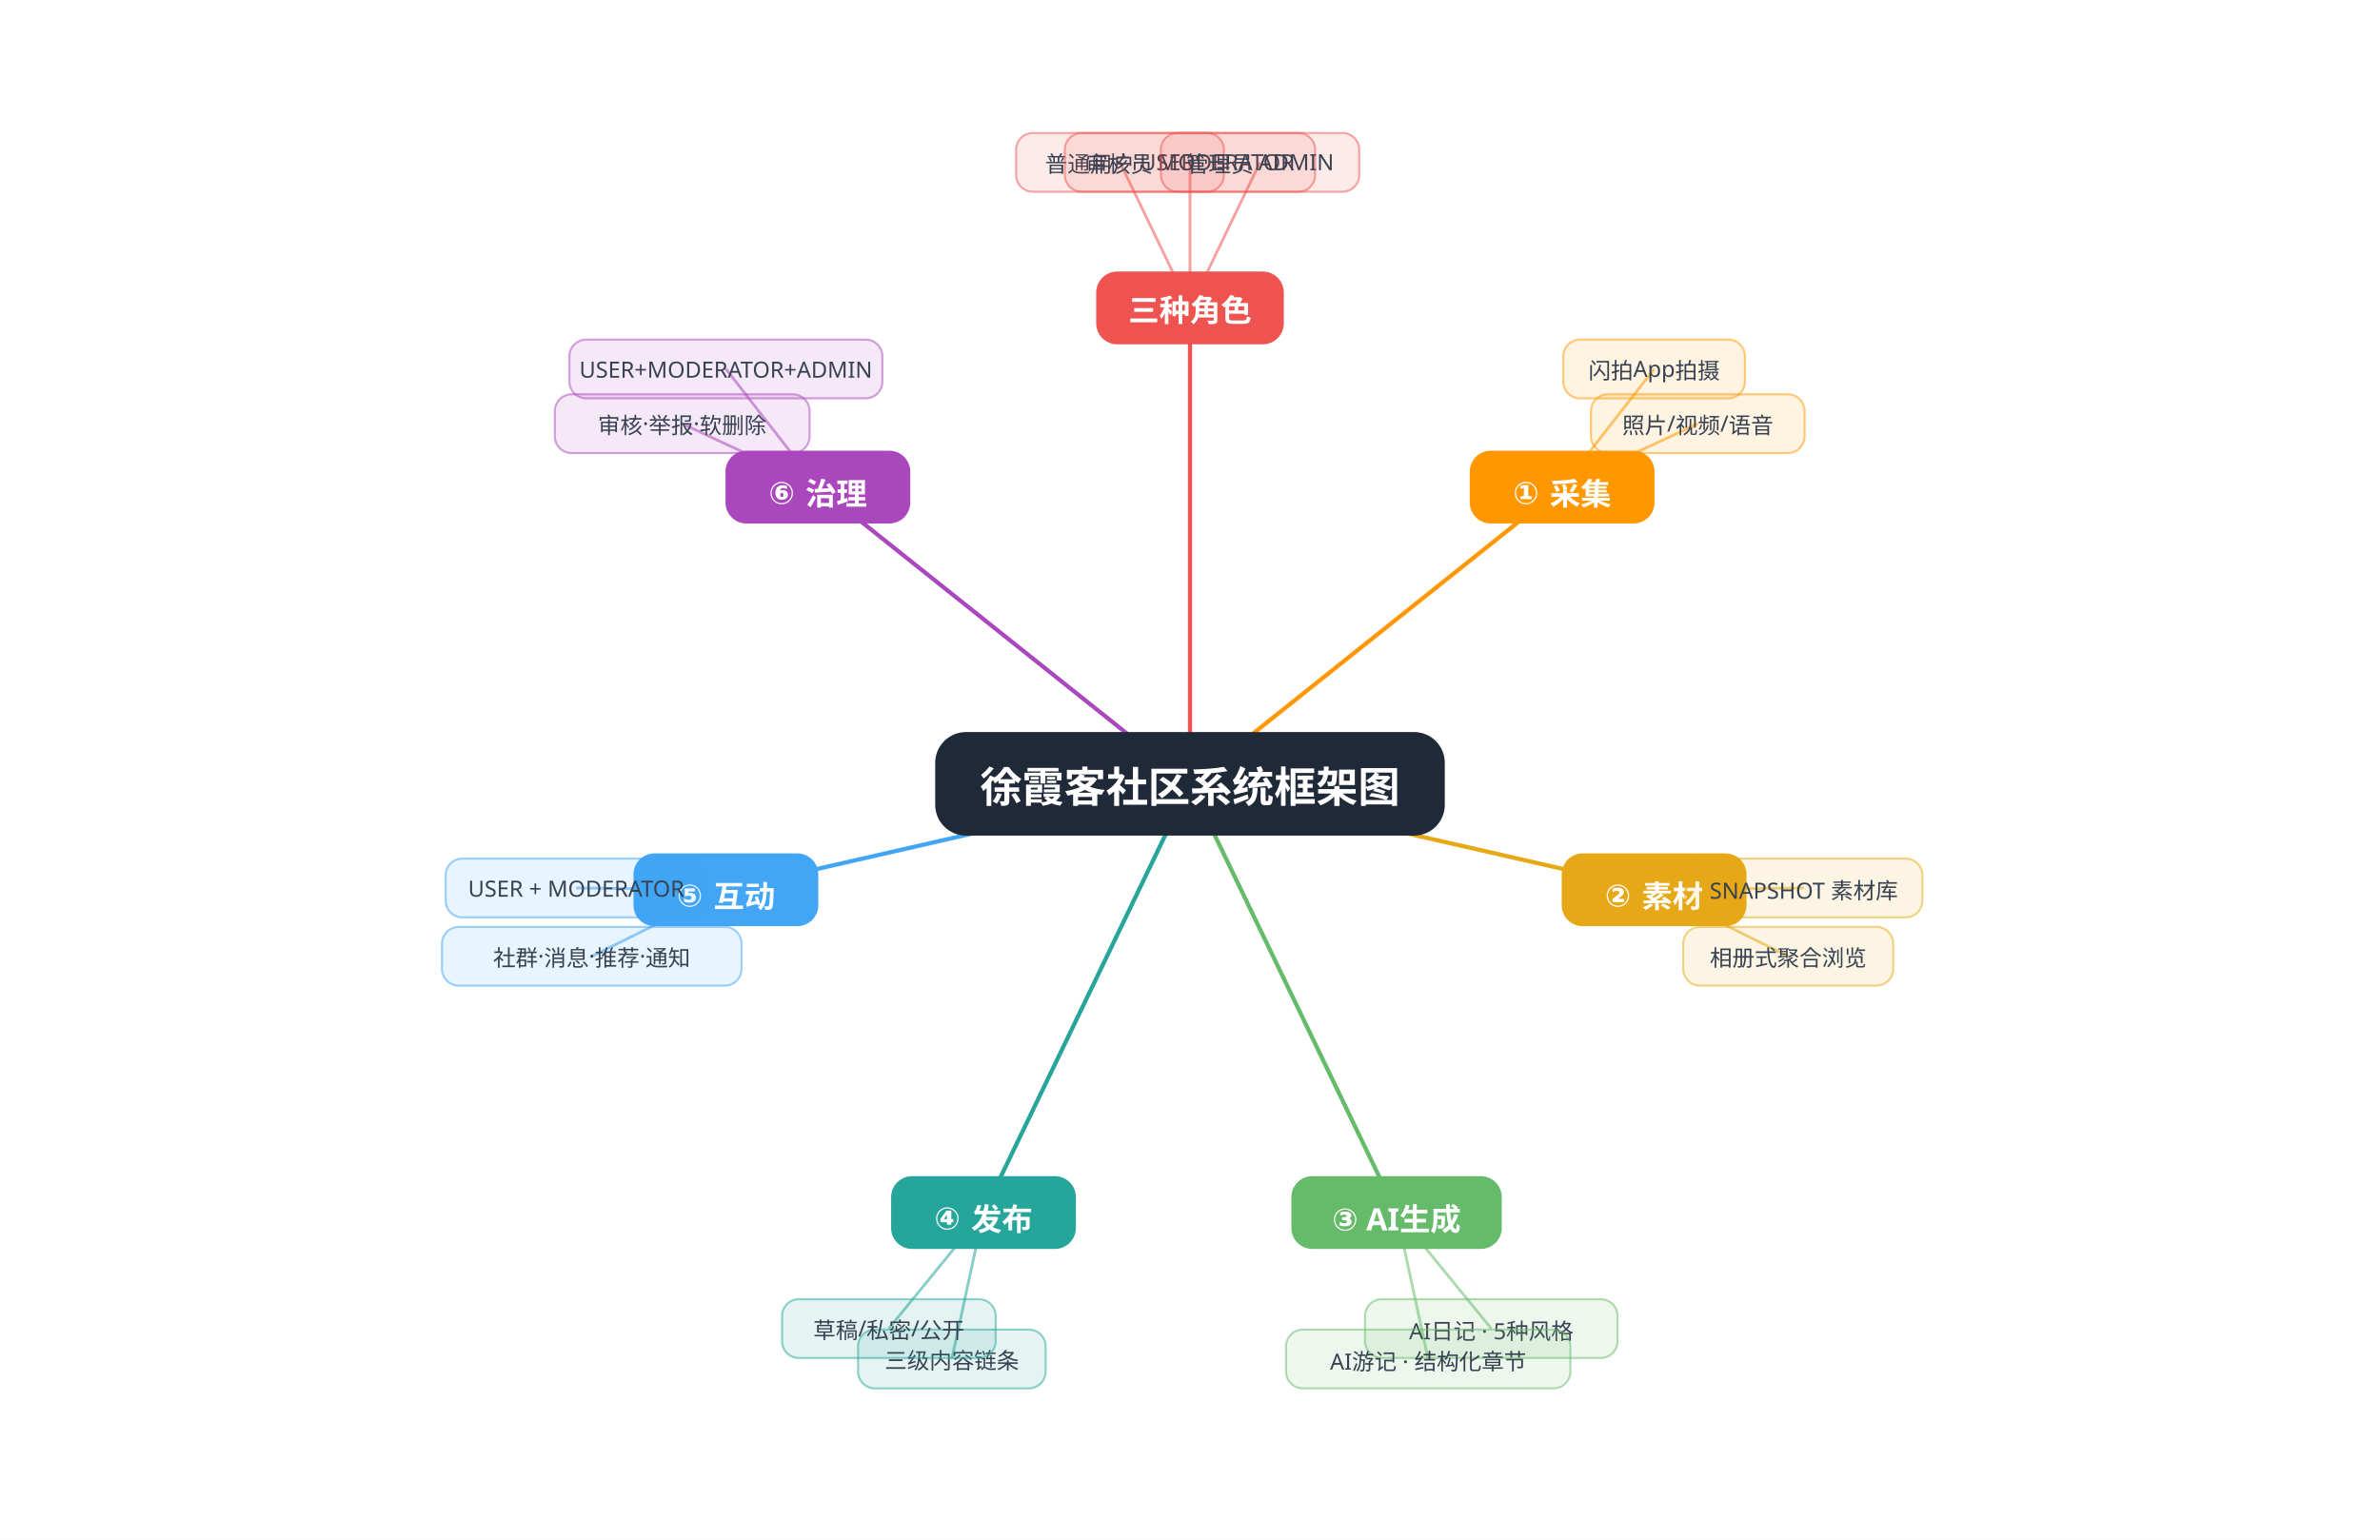
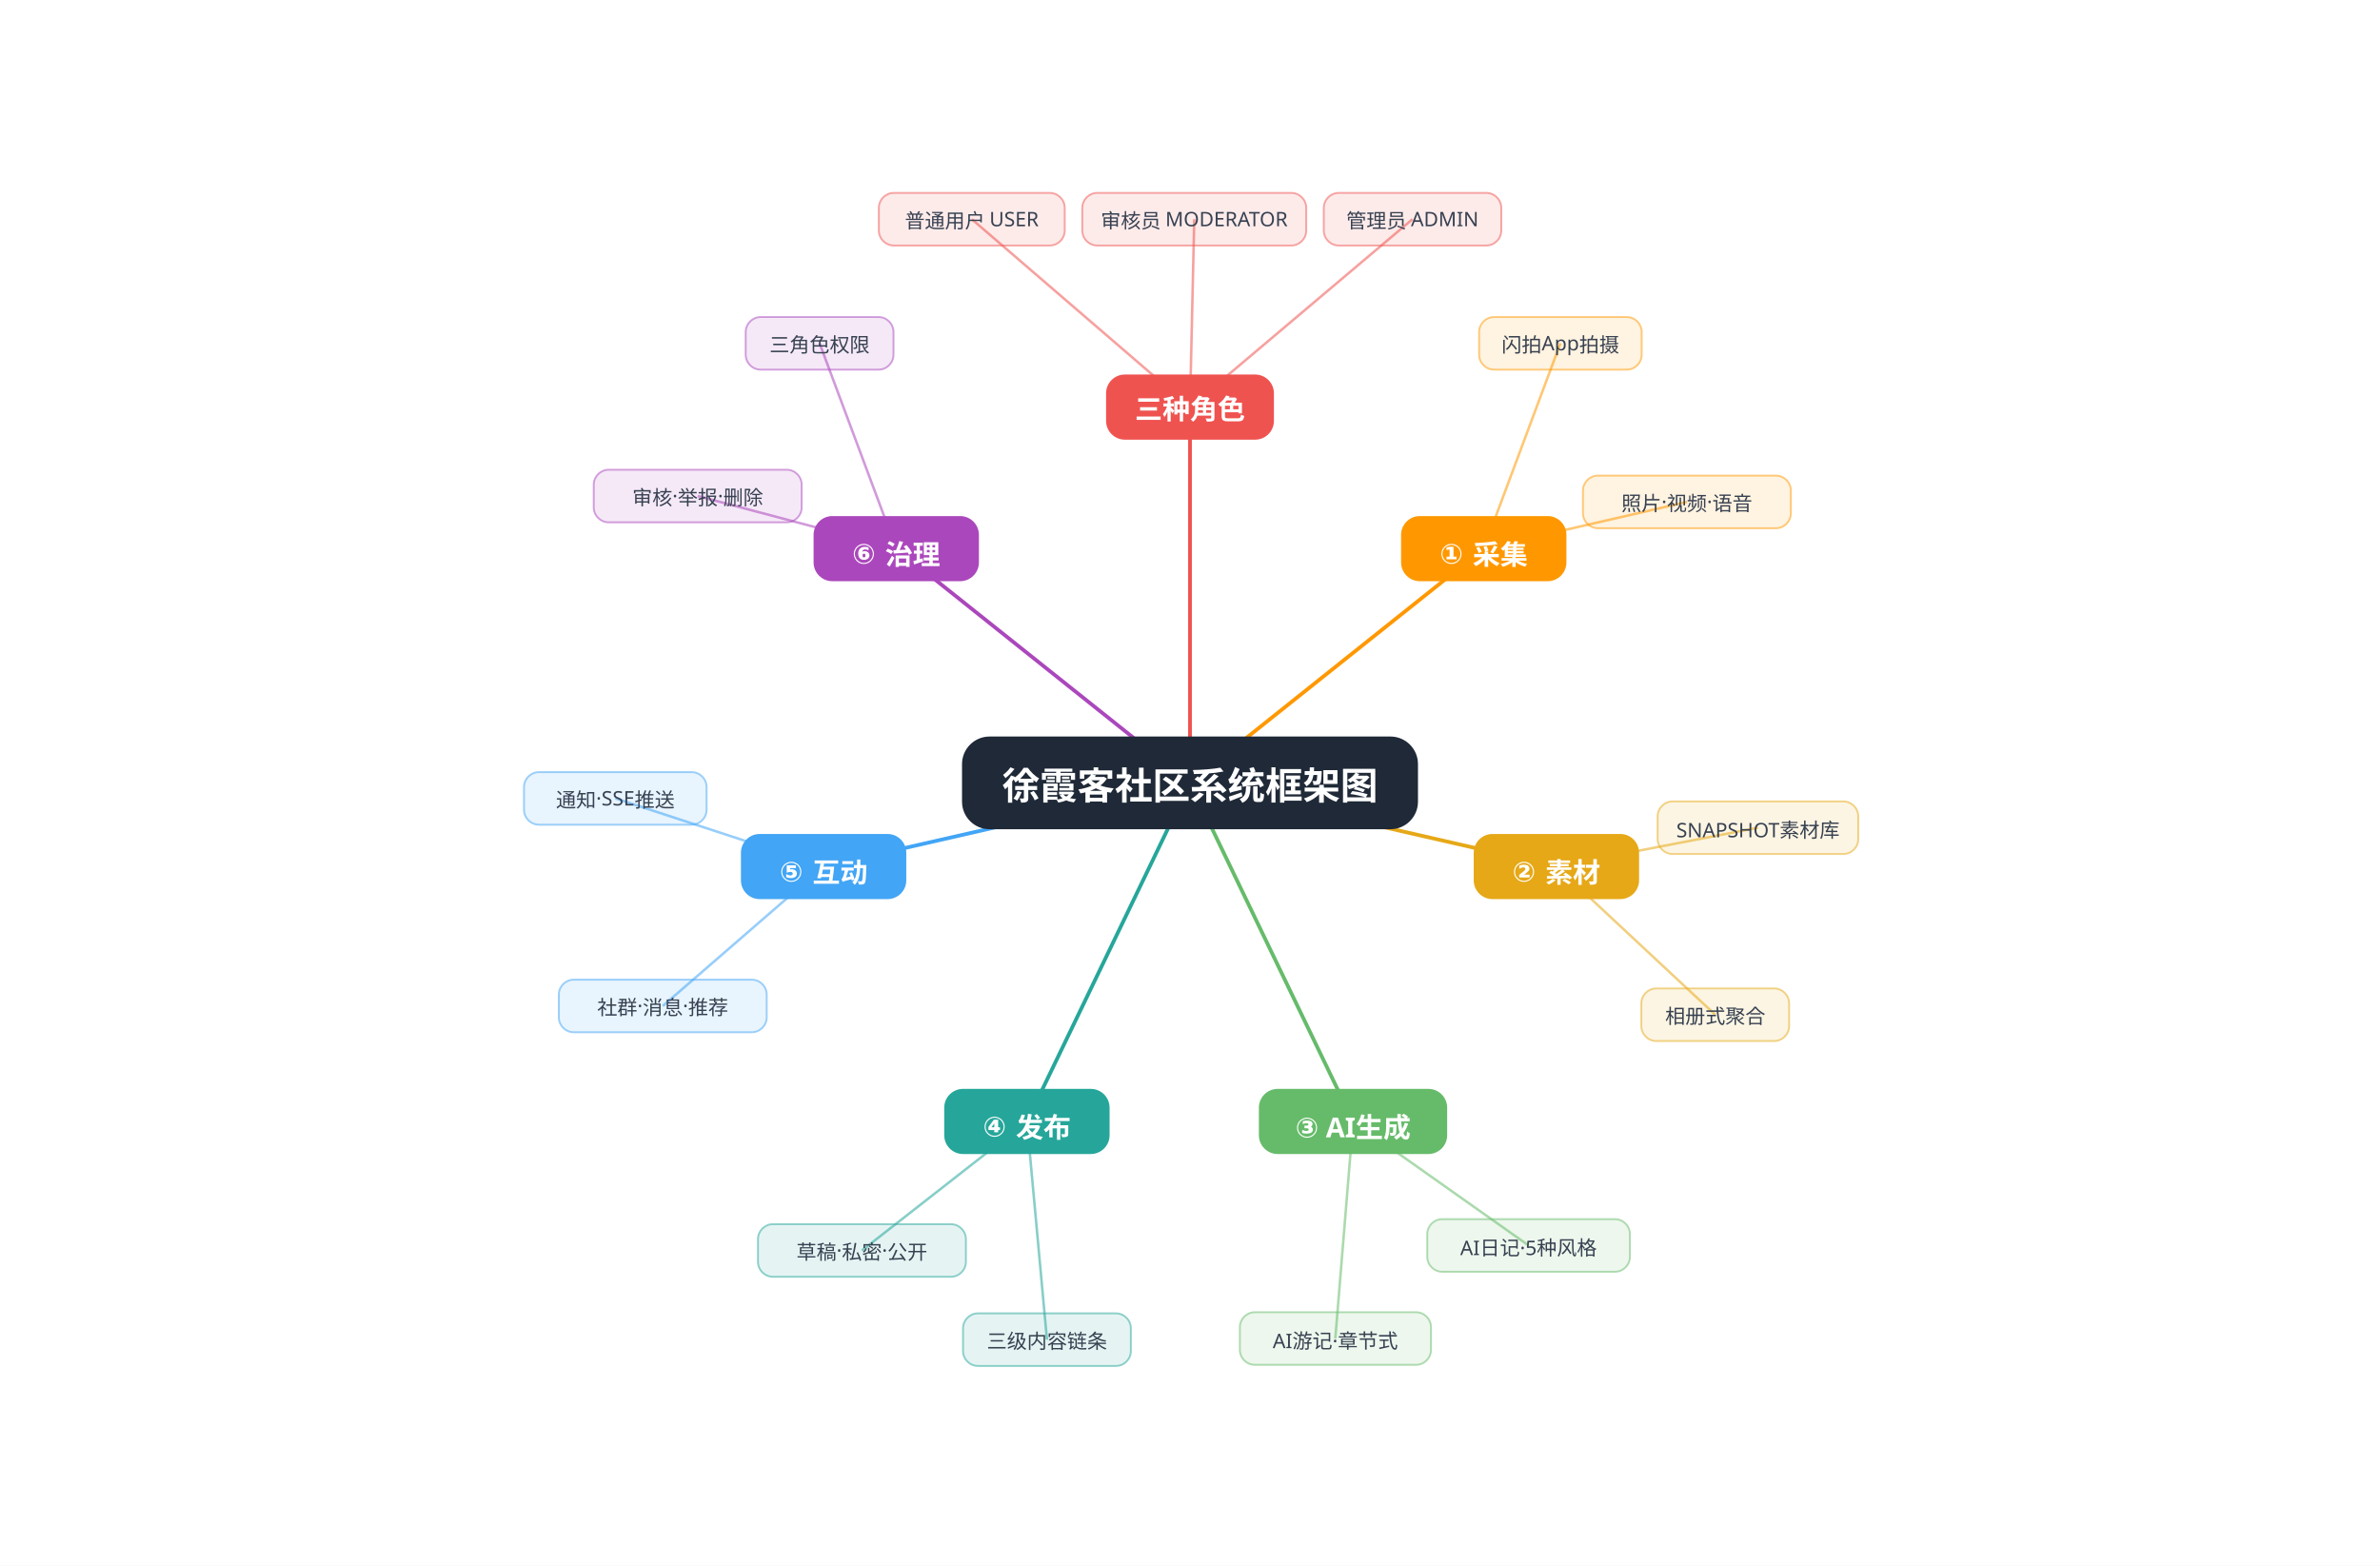
- <svg xmlns="http://www.w3.org/2000/svg" width="1700" height="1100" viewBox="0 0 1700 1100" font-family="Microsoft YaHei, PingFang SC, sans-serif">
-   <rect width="1700" height="1100" fill="#FFFFFF" />
-   <line x1="850.0" y1="560.0" x2="850.0" y2="220.0" stroke="#EF5350" stroke-width="3" />
-   <line x1="850.0" y1="220.0" x2="800.0" y2="116.0" stroke="#EF5350" stroke-width="2" opacity="0.55" />
-   <line x1="850.0" y1="220.0" x2="850.0" y2="116.0" stroke="#EF5350" stroke-width="2" opacity="0.55" />
-   <line x1="850.0" y1="220.0" x2="900.0" y2="116.0" stroke="#EF5350" stroke-width="2" opacity="0.55" />
-   <line x1="850.0" y1="560.0" x2="1115.8" y2="348.0" stroke="#FF9800" stroke-width="3" />
-   <line x1="1115.8" y1="348.0" x2="1181.5" y2="263.6" stroke="#FF9800" stroke-width="2" opacity="0.55" />
-   <line x1="1115.8" y1="348.0" x2="1212.7" y2="302.7" stroke="#FF9800" stroke-width="2" opacity="0.55" />
-   <line x1="850.0" y1="560.0" x2="1181.5" y2="635.7" stroke="#E6A817" stroke-width="3" />
-   <line x1="1181.5" y1="635.7" x2="1288.4" y2="634.4" stroke="#E6A817" stroke-width="2" opacity="0.55" />
-   <line x1="1181.5" y1="635.7" x2="1277.3" y2="683.2" stroke="#E6A817" stroke-width="2" opacity="0.55" />
-   <line x1="850.0" y1="560.0" x2="997.5" y2="866.3" stroke="#66BB6A" stroke-width="3" />
-   <line x1="997.5" y1="866.3" x2="1065.2" y2="949.2" stroke="#66BB6A" stroke-width="2" opacity="0.55" />
-   <line x1="997.5" y1="866.3" x2="1020.1" y2="970.9" stroke="#66BB6A" stroke-width="2" opacity="0.55" />
-   <line x1="850.0" y1="560.0" x2="702.5" y2="866.3" stroke="#26A69A" stroke-width="3" />
-   <line x1="702.5" y1="866.3" x2="679.9" y2="970.9" stroke="#26A69A" stroke-width="2" opacity="0.55" />
-   <line x1="702.5" y1="866.3" x2="634.8" y2="949.2" stroke="#26A69A" stroke-width="2" opacity="0.55" />
-   <line x1="850.0" y1="560.0" x2="518.5" y2="635.7" stroke="#42A5F5" stroke-width="3" />
-   <line x1="518.5" y1="635.7" x2="422.7" y2="683.2" stroke="#42A5F5" stroke-width="2" opacity="0.55" />
-   <line x1="518.5" y1="635.7" x2="411.6" y2="634.4" stroke="#42A5F5" stroke-width="2" opacity="0.55" />
-   <line x1="850.0" y1="560.0" x2="584.2" y2="348.0" stroke="#AB47BC" stroke-width="3" />
-   <line x1="584.2" y1="348.0" x2="487.3" y2="302.7" stroke="#AB47BC" stroke-width="2" opacity="0.55" />
-   <line x1="584.2" y1="348.0" x2="518.5" y2="263.6" stroke="#AB47BC" stroke-width="2" opacity="0.55" />
-   <rect x="668.0" y="523.0" width="364.0" height="74.0" rx="22" fill="#1F2937" />
-   <text x="850" y="560" fill="#FFFFFF" font-size="30" font-weight="bold" text-anchor="middle" dominant-baseline="central">徐霞客社区系统框架图</text>
-   <rect x="783.0" y="194.0" width="134.0" height="52.0" rx="15" fill="#EF5350" />
-   <text x="850.0" y="220.0" fill="#FFFFFF" font-size="22" font-weight="bold" text-anchor="middle" dominant-baseline="central">三种角色</text>
-   <rect x="725.8" y="95.0" width="148.4" height="42.0" rx="12" fill="#EF5350" fill-opacity="0.12" stroke="#EF5350" stroke-opacity="0.5" stroke-width="1.5" />
-   <text x="800.0" y="116.0" fill="#374151" font-size="16" text-anchor="middle" dominant-baseline="central">普通用户 USER</text>
-   <rect x="760.6" y="95.0" width="178.8" height="42.0" rx="12" fill="#EF5350" fill-opacity="0.12" stroke="#EF5350" stroke-opacity="0.5" stroke-width="1.5" />
-   <text x="850.0" y="116.0" fill="#374151" font-size="16" text-anchor="middle" dominant-baseline="central">审核员 MODERATOR</text>
-   <rect x="829.2" y="95.0" width="141.7" height="42.0" rx="12" fill="#EF5350" fill-opacity="0.12" stroke="#EF5350" stroke-opacity="0.5" stroke-width="1.5" />
-   <text x="900.0" y="116.0" fill="#374151" font-size="16" text-anchor="middle" dominant-baseline="central">管理员 ADMIN</text>
-   <rect x="1049.8" y="322.0" width="132.0" height="52.0" rx="15" fill="#FF9800" />
-   <text x="1115.823" y="348.013" fill="#FFFFFF" font-size="22" font-weight="bold" text-anchor="middle" dominant-baseline="central">① 采集</text>
-   <rect x="1116.6" y="242.6" width="129.8" height="42.0" rx="12" fill="#FF9800" fill-opacity="0.12" stroke="#FF9800" stroke-opacity="0.5" stroke-width="1.5" />
-   <text x="1181.546" y="263.625" fill="#374151" font-size="16" text-anchor="middle" dominant-baseline="central">闪拍App拍摄</text>
-   <rect x="1136.4" y="281.7" width="152.6" height="42.0" rx="12" fill="#FF9800" fill-opacity="0.12" stroke="#FF9800" stroke-opacity="0.5" stroke-width="1.5" />
-   <text x="1212.72" y="302.716" fill="#374151" font-size="16" text-anchor="middle" dominant-baseline="central">照片/视频/语音</text>
-   <rect x="1115.5" y="609.7" width="132.0" height="52.0" rx="15" fill="#E6A817" />
-   <text x="1181.475" y="635.657" fill="#FFFFFF" font-size="22" font-weight="bold" text-anchor="middle" dominant-baseline="central">② 素材</text>
-   <rect x="1203.7" y="613.4" width="169.5" height="42.0" rx="12" fill="#E6A817" fill-opacity="0.12" stroke="#E6A817" stroke-opacity="0.5" stroke-width="1.5" />
-   <text x="1288.431" y="634.426" fill="#374151" font-size="16" text-anchor="middle" dominant-baseline="central">SNAPSHOT 素材库</text>
-   <rect x="1202.3" y="662.2" width="150.0" height="42.0" rx="12" fill="#E6A817" fill-opacity="0.12" stroke="#E6A817" stroke-opacity="0.5" stroke-width="1.5" />
-   <text x="1277.305" y="683.172" fill="#374151" font-size="16" text-anchor="middle" dominant-baseline="central">相册式聚合浏览</text>
-   <rect x="922.4" y="840.3" width="150.3" height="52.0" rx="15" fill="#66BB6A" />
-   <text x="997.52" y="866.329" fill="#FFFFFF" font-size="22" font-weight="bold" text-anchor="middle" dominant-baseline="central">③ AI生成</text>
-   <rect x="975.0" y="928.2" width="180.4" height="42.0" rx="12" fill="#66BB6A" fill-opacity="0.12" stroke="#66BB6A" stroke-opacity="0.5" stroke-width="1.5" />
-   <text x="1065.169" y="949.183" fill="#374151" font-size="16" text-anchor="middle" dominant-baseline="central">AI日记 · 5种风格</text>
-   <rect x="918.6" y="949.9" width="203.1" height="42.0" rx="12" fill="#66BB6A" fill-opacity="0.12" stroke="#66BB6A" stroke-opacity="0.5" stroke-width="1.5" />
-   <text x="1020.12" y="970.877" fill="#374151" font-size="16" text-anchor="middle" dominant-baseline="central">AI游记 · 结构化章节</text>
-   <rect x="636.5" y="840.3" width="132.0" height="52.0" rx="15" fill="#26A69A" />
-   <text x="702.48" y="866.329" fill="#FFFFFF" font-size="22" font-weight="bold" text-anchor="middle" dominant-baseline="central">④ 发布</text>
-   <rect x="612.9" y="949.9" width="134.0" height="42.0" rx="12" fill="#26A69A" fill-opacity="0.12" stroke="#26A69A" stroke-opacity="0.5" stroke-width="1.5" />
-   <text x="679.88" y="970.877" fill="#374151" font-size="16" text-anchor="middle" dominant-baseline="central">三级内容链条</text>
-   <rect x="558.6" y="928.2" width="152.6" height="42.0" rx="12" fill="#26A69A" fill-opacity="0.12" stroke="#26A69A" stroke-opacity="0.5" stroke-width="1.5" />
-   <text x="634.831" y="949.183" fill="#374151" font-size="16" text-anchor="middle" dominant-baseline="central">草稿/私密/公开</text>
-   <rect x="452.5" y="609.7" width="132.0" height="52.0" rx="15" fill="#42A5F5" />
-   <text x="518.525" y="635.657" fill="#FFFFFF" font-size="22" font-weight="bold" text-anchor="middle" dominant-baseline="central">⑤ 互动</text>
-   <rect x="315.7" y="662.2" width="214.0" height="42.0" rx="12" fill="#42A5F5" fill-opacity="0.12" stroke="#42A5F5" stroke-opacity="0.5" stroke-width="1.5" />
-   <text x="422.695" y="683.172" fill="#374151" font-size="16" text-anchor="middle" dominant-baseline="central">社群·消息·推荐·通知</text>
-   <rect x="318.3" y="613.4" width="186.5" height="42.0" rx="12" fill="#42A5F5" fill-opacity="0.12" stroke="#42A5F5" stroke-opacity="0.5" stroke-width="1.5" />
-   <text x="411.569" y="634.426" fill="#374151" font-size="16" text-anchor="middle" dominant-baseline="central">USER + MODERATOR</text>
-   <rect x="518.2" y="322.0" width="132.0" height="52.0" rx="15" fill="#AB47BC" />
-   <text x="584.177" y="348.013" fill="#FFFFFF" font-size="22" font-weight="bold" text-anchor="middle" dominant-baseline="central">⑥ 治理</text>
-   <rect x="396.3" y="281.7" width="182.0" height="42.0" rx="12" fill="#AB47BC" fill-opacity="0.12" stroke="#AB47BC" stroke-opacity="0.5" stroke-width="1.5" />
-   <text x="487.28" y="302.716" fill="#374151" font-size="16" text-anchor="middle" dominant-baseline="central">审核·举报·软删除</text>
-   <rect x="406.7" y="242.6" width="223.6" height="42.0" rx="12" fill="#AB47BC" fill-opacity="0.12" stroke="#AB47BC" stroke-opacity="0.5" stroke-width="1.5" />
-   <text x="518.454" y="263.625" fill="#374151" font-size="16" text-anchor="middle" dominant-baseline="central">USER+MODERATOR+ADMIN</text>
+ <svg xmlns="http://www.w3.org/2000/svg" width="1900" height="1250" viewBox="0 0 1900 1250" font-family="Microsoft YaHei, PingFang SC, sans-serif">
+   <rect width="1900" height="1250" fill="#FFFFFF" />
+   <line x1="950.0" y1="625.0" x2="950.0" y2="325.0" stroke="#EF5350" stroke-width="3" />
+   <line x1="950.0" y1="325.0" x2="775.8" y2="175.0" stroke="#EF5350" stroke-width="2" opacity="0.55" />
+   <line x1="950.0" y1="325.0" x2="953.4" y2="175.0" stroke="#EF5350" stroke-width="2" opacity="0.55" />
+   <line x1="950.0" y1="325.0" x2="1127.6" y2="175.0" stroke="#EF5350" stroke-width="2" opacity="0.55" />
+   <line x1="950.0" y1="625.0" x2="1184.5" y2="438.0" stroke="#FF9800" stroke-width="3" />
+   <line x1="1184.5" y1="438.0" x2="1245.7" y2="274.1" stroke="#FF9800" stroke-width="2" opacity="0.55" />
+   <line x1="1184.5" y1="438.0" x2="1346.7" y2="400.7" stroke="#FF9800" stroke-width="2" opacity="0.55" />
+   <line x1="950.0" y1="625.0" x2="1242.5" y2="691.8" stroke="#E6A817" stroke-width="3" />
+   <line x1="1242.5" y1="691.8" x2="1403.4" y2="660.8" stroke="#E6A817" stroke-width="2" opacity="0.55" />
+   <line x1="1242.5" y1="691.8" x2="1369.3" y2="810.1" stroke="#E6A817" stroke-width="2" opacity="0.55" />
+   <line x1="950.0" y1="625.0" x2="1080.2" y2="895.3" stroke="#66BB6A" stroke-width="3" />
+   <line x1="1080.2" y1="895.3" x2="1220.3" y2="994.3" stroke="#66BB6A" stroke-width="2" opacity="0.55" />
+   <line x1="1080.2" y1="895.3" x2="1066.0" y2="1068.6" stroke="#66BB6A" stroke-width="2" opacity="0.55" />
+   <line x1="950.0" y1="625.0" x2="819.8" y2="895.3" stroke="#26A69A" stroke-width="3" />
+   <line x1="819.8" y1="895.3" x2="835.8" y2="1069.5" stroke="#26A69A" stroke-width="2" opacity="0.55" />
+   <line x1="819.8" y1="895.3" x2="688.1" y2="998.3" stroke="#26A69A" stroke-width="2" opacity="0.55" />
+   <line x1="950.0" y1="625.0" x2="657.5" y2="691.8" stroke="#42A5F5" stroke-width="3" />
+   <line x1="657.5" y1="691.8" x2="529.1" y2="803.1" stroke="#42A5F5" stroke-width="2" opacity="0.55" />
+   <line x1="657.5" y1="691.8" x2="491.3" y2="637.4" stroke="#42A5F5" stroke-width="2" opacity="0.55" />
+   <line x1="950.0" y1="625.0" x2="715.5" y2="438.0" stroke="#AB47BC" stroke-width="3" />
+   <line x1="715.5" y1="438.0" x2="557.0" y2="396.0" stroke="#AB47BC" stroke-width="2" opacity="0.55" />
+   <line x1="715.5" y1="438.0" x2="654.3" y2="274.1" stroke="#AB47BC" stroke-width="2" opacity="0.55" />
+   <rect x="768.0" y="588.0" width="364.0" height="74.0" rx="22" fill="#1F2937" />
+   <text x="950" y="625" fill="#FFFFFF" font-size="30" font-weight="bold" text-anchor="middle" dominant-baseline="central">徐霞客社区系统框架图</text>
+   <rect x="883.0" y="299.0" width="134.0" height="52.0" rx="15" fill="#EF5350" />
+   <text x="950.0" y="325.0" fill="#FFFFFF" font-size="22" font-weight="bold" text-anchor="middle" dominant-baseline="central">三种角色</text>
+   <rect x="701.6" y="154.0" width="148.4" height="42.0" rx="12" fill="#EF5350" fill-opacity="0.12" stroke="#EF5350" stroke-opacity="0.5" stroke-width="1.5" />
+   <text x="775.76" y="175.0" fill="#374151" font-size="16" text-anchor="middle" dominant-baseline="central">普通用户 USER</text>
+   <rect x="864.0" y="154.0" width="178.8" height="42.0" rx="12" fill="#EF5350" fill-opacity="0.12" stroke="#EF5350" stroke-opacity="0.5" stroke-width="1.5" />
+   <text x="953.36" y="175.0" fill="#374151" font-size="16" text-anchor="middle" dominant-baseline="central">审核员 MODERATOR</text>
+   <rect x="1056.8" y="154.0" width="141.7" height="42.0" rx="12" fill="#EF5350" fill-opacity="0.12" stroke="#EF5350" stroke-opacity="0.5" stroke-width="1.5" />
+   <text x="1127.6" y="175.0" fill="#374151" font-size="16" text-anchor="middle" dominant-baseline="central">管理员 ADMIN</text>
+   <rect x="1118.5" y="412.0" width="132.0" height="52.0" rx="15" fill="#FF9800" />
+   <text x="1184.549" y="437.953" fill="#FFFFFF" font-size="22" font-weight="bold" text-anchor="middle" dominant-baseline="central">① 采集</text>
+   <rect x="1180.8" y="253.1" width="129.8" height="42.0" rx="12" fill="#FF9800" fill-opacity="0.12" stroke="#FF9800" stroke-opacity="0.5" stroke-width="1.5" />
+   <text x="1245.71" y="274.065" fill="#374151" font-size="16" text-anchor="middle" dominant-baseline="central">闪拍App拍摄</text>
+   <rect x="1263.7" y="379.7" width="166.0" height="42.0" rx="12" fill="#FF9800" fill-opacity="0.12" stroke="#FF9800" stroke-opacity="0.5" stroke-width="1.5" />
+   <text x="1346.666" y="400.659" fill="#374151" font-size="16" text-anchor="middle" dominant-baseline="central">照片·视频·语音</text>
+   <rect x="1176.5" y="665.8" width="132.0" height="52.0" rx="15" fill="#E6A817" />
+   <text x="1242.478" y="691.756" fill="#FFFFFF" font-size="22" font-weight="bold" text-anchor="middle" dominant-baseline="central">② 素材</text>
+   <rect x="1323.3" y="639.8" width="160.2" height="42.0" rx="12" fill="#E6A817" fill-opacity="0.12" stroke="#E6A817" stroke-opacity="0.5" stroke-width="1.5" />
+   <text x="1403.404" y="660.789" fill="#374151" font-size="16" text-anchor="middle" dominant-baseline="central">SNAPSHOT素材库</text>
+   <rect x="1310.3" y="789.1" width="118.0" height="42.0" rx="12" fill="#E6A817" fill-opacity="0.12" stroke="#E6A817" stroke-opacity="0.5" stroke-width="1.5" />
+   <text x="1369.332" y="810.07" fill="#374151" font-size="16" text-anchor="middle" dominant-baseline="central">相册式聚合</text>
+   <rect x="1005.0" y="869.3" width="150.3" height="52.0" rx="15" fill="#66BB6A" />
+   <text x="1080.165" y="895.291" fill="#FFFFFF" font-size="22" font-weight="bold" text-anchor="middle" dominant-baseline="central">③ AI生成</text>
+   <rect x="1139.4" y="973.3" width="161.8" height="42.0" rx="12" fill="#66BB6A" fill-opacity="0.12" stroke="#66BB6A" stroke-opacity="0.5" stroke-width="1.5" />
+   <text x="1220.28" y="994.302" fill="#374151" font-size="16" text-anchor="middle" dominant-baseline="central">AI日记·5种风格</text>
+   <rect x="989.8" y="1047.6" width="152.6" height="42.0" rx="12" fill="#66BB6A" fill-opacity="0.12" stroke="#66BB6A" stroke-opacity="0.5" stroke-width="1.5" />
+   <text x="1066.034" y="1068.583" fill="#374151" font-size="16" text-anchor="middle" dominant-baseline="central">AI游记·章节式</text>
+   <rect x="753.8" y="869.3" width="132.0" height="52.0" rx="15" fill="#26A69A" />
+   <text x="819.835" y="895.291" fill="#FFFFFF" font-size="22" font-weight="bold" text-anchor="middle" dominant-baseline="central">④ 发布</text>
+   <rect x="768.8" y="1048.5" width="134.0" height="42.0" rx="12" fill="#26A69A" fill-opacity="0.12" stroke="#26A69A" stroke-opacity="0.5" stroke-width="1.5" />
+   <text x="835.84" y="1069.486" fill="#374151" font-size="16" text-anchor="middle" dominant-baseline="central">三级内容链条</text>
+   <rect x="605.1" y="977.3" width="166.0" height="42.0" rx="12" fill="#26A69A" fill-opacity="0.12" stroke="#26A69A" stroke-opacity="0.5" stroke-width="1.5" />
+   <text x="688.081" y="998.329" fill="#374151" font-size="16" text-anchor="middle" dominant-baseline="central">草稿·私密·公开</text>
+   <rect x="591.5" y="665.8" width="132.0" height="52.0" rx="15" fill="#42A5F5" />
+   <text x="657.522" y="691.756" fill="#FFFFFF" font-size="22" font-weight="bold" text-anchor="middle" dominant-baseline="central">⑤ 互动</text>
+   <rect x="446.1" y="782.1" width="166.0" height="42.0" rx="12" fill="#42A5F5" fill-opacity="0.12" stroke="#42A5F5" stroke-opacity="0.5" stroke-width="1.5" />
+   <text x="529.066" y="803.051" fill="#374151" font-size="16" text-anchor="middle" dominant-baseline="central">社群·消息·推荐</text>
+   <rect x="418.3" y="616.4" width="145.8" height="42.0" rx="12" fill="#42A5F5" fill-opacity="0.12" stroke="#42A5F5" stroke-opacity="0.5" stroke-width="1.5" />
+   <text x="491.256" y="637.391" fill="#374151" font-size="16" text-anchor="middle" dominant-baseline="central">通知·SSE推送</text>
+   <rect x="649.5" y="412.0" width="132.0" height="52.0" rx="15" fill="#AB47BC" />
+   <text x="715.451" y="437.953" fill="#FFFFFF" font-size="22" font-weight="bold" text-anchor="middle" dominant-baseline="central">⑥ 治理</text>
+   <rect x="474.0" y="375.0" width="166.0" height="42.0" rx="12" fill="#AB47BC" fill-opacity="0.12" stroke="#AB47BC" stroke-opacity="0.5" stroke-width="1.5" />
+   <text x="557.026" y="396.03" fill="#374151" font-size="16" text-anchor="middle" dominant-baseline="central">审核·举报·删除</text>
+   <rect x="595.3" y="253.1" width="118.0" height="42.0" rx="12" fill="#AB47BC" fill-opacity="0.12" stroke="#AB47BC" stroke-opacity="0.5" stroke-width="1.5" />
+   <text x="654.29" y="274.065" fill="#374151" font-size="16" text-anchor="middle" dominant-baseline="central">三角色权限</text>
</svg>
